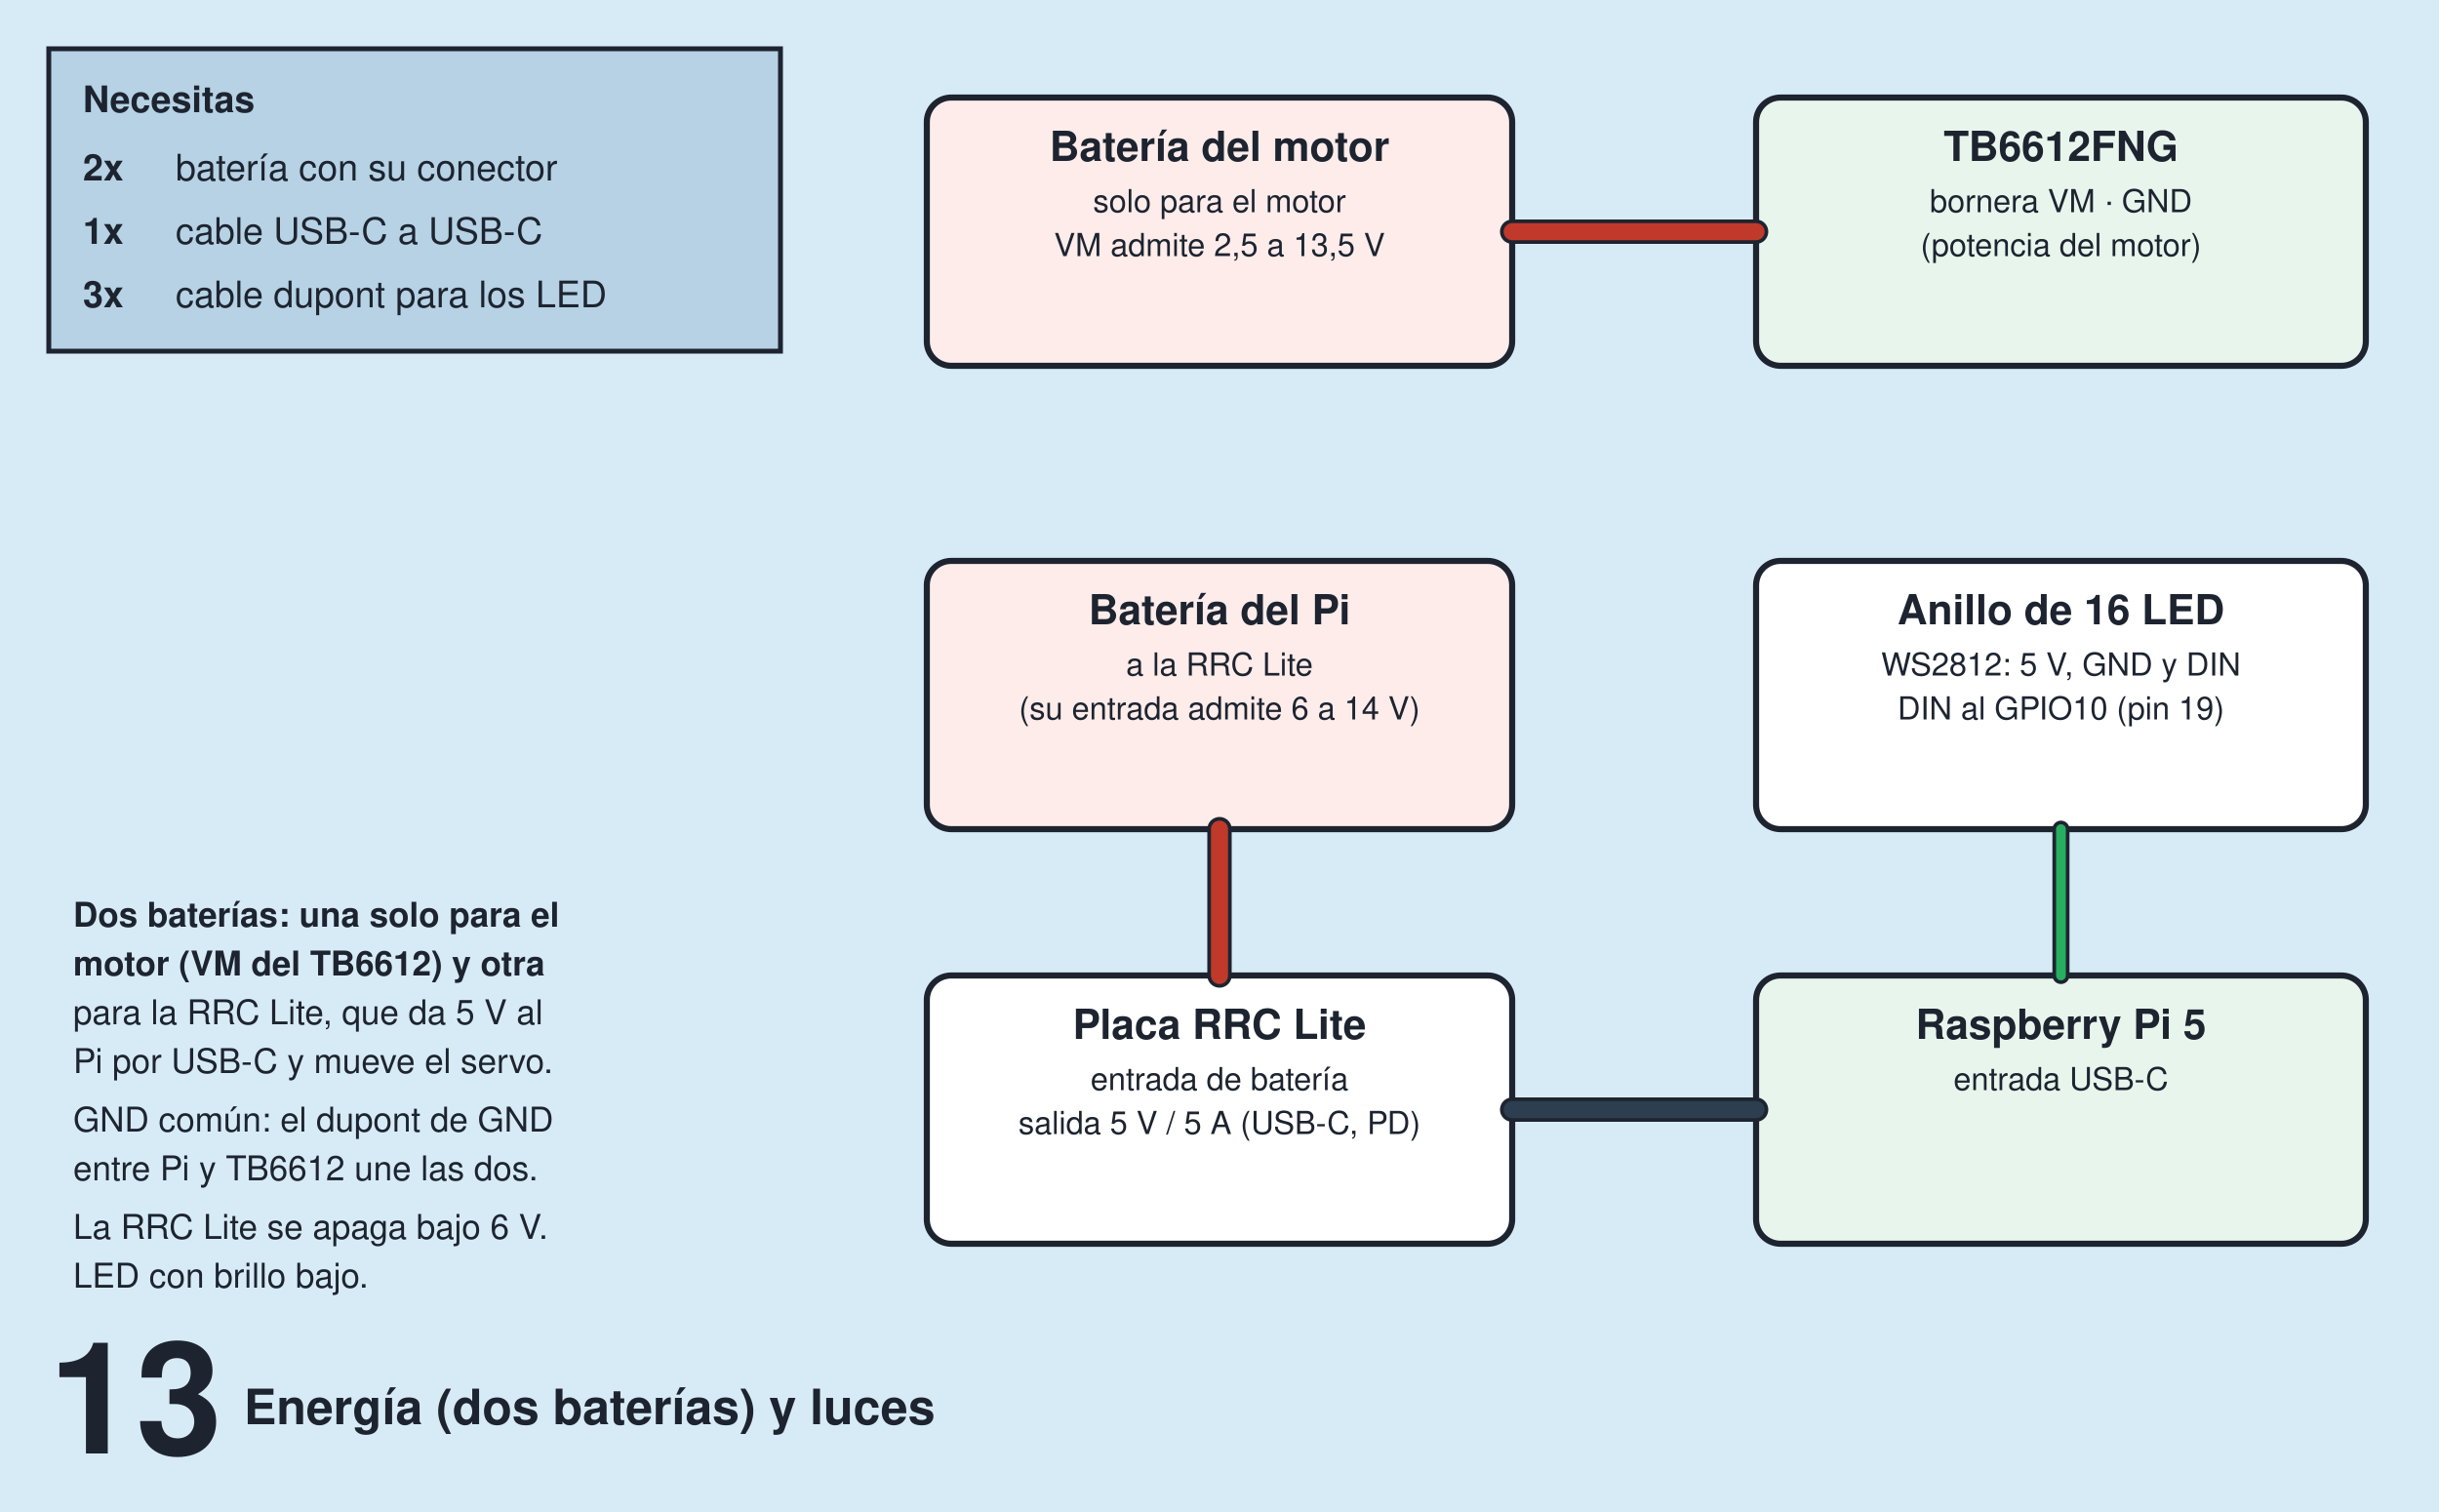
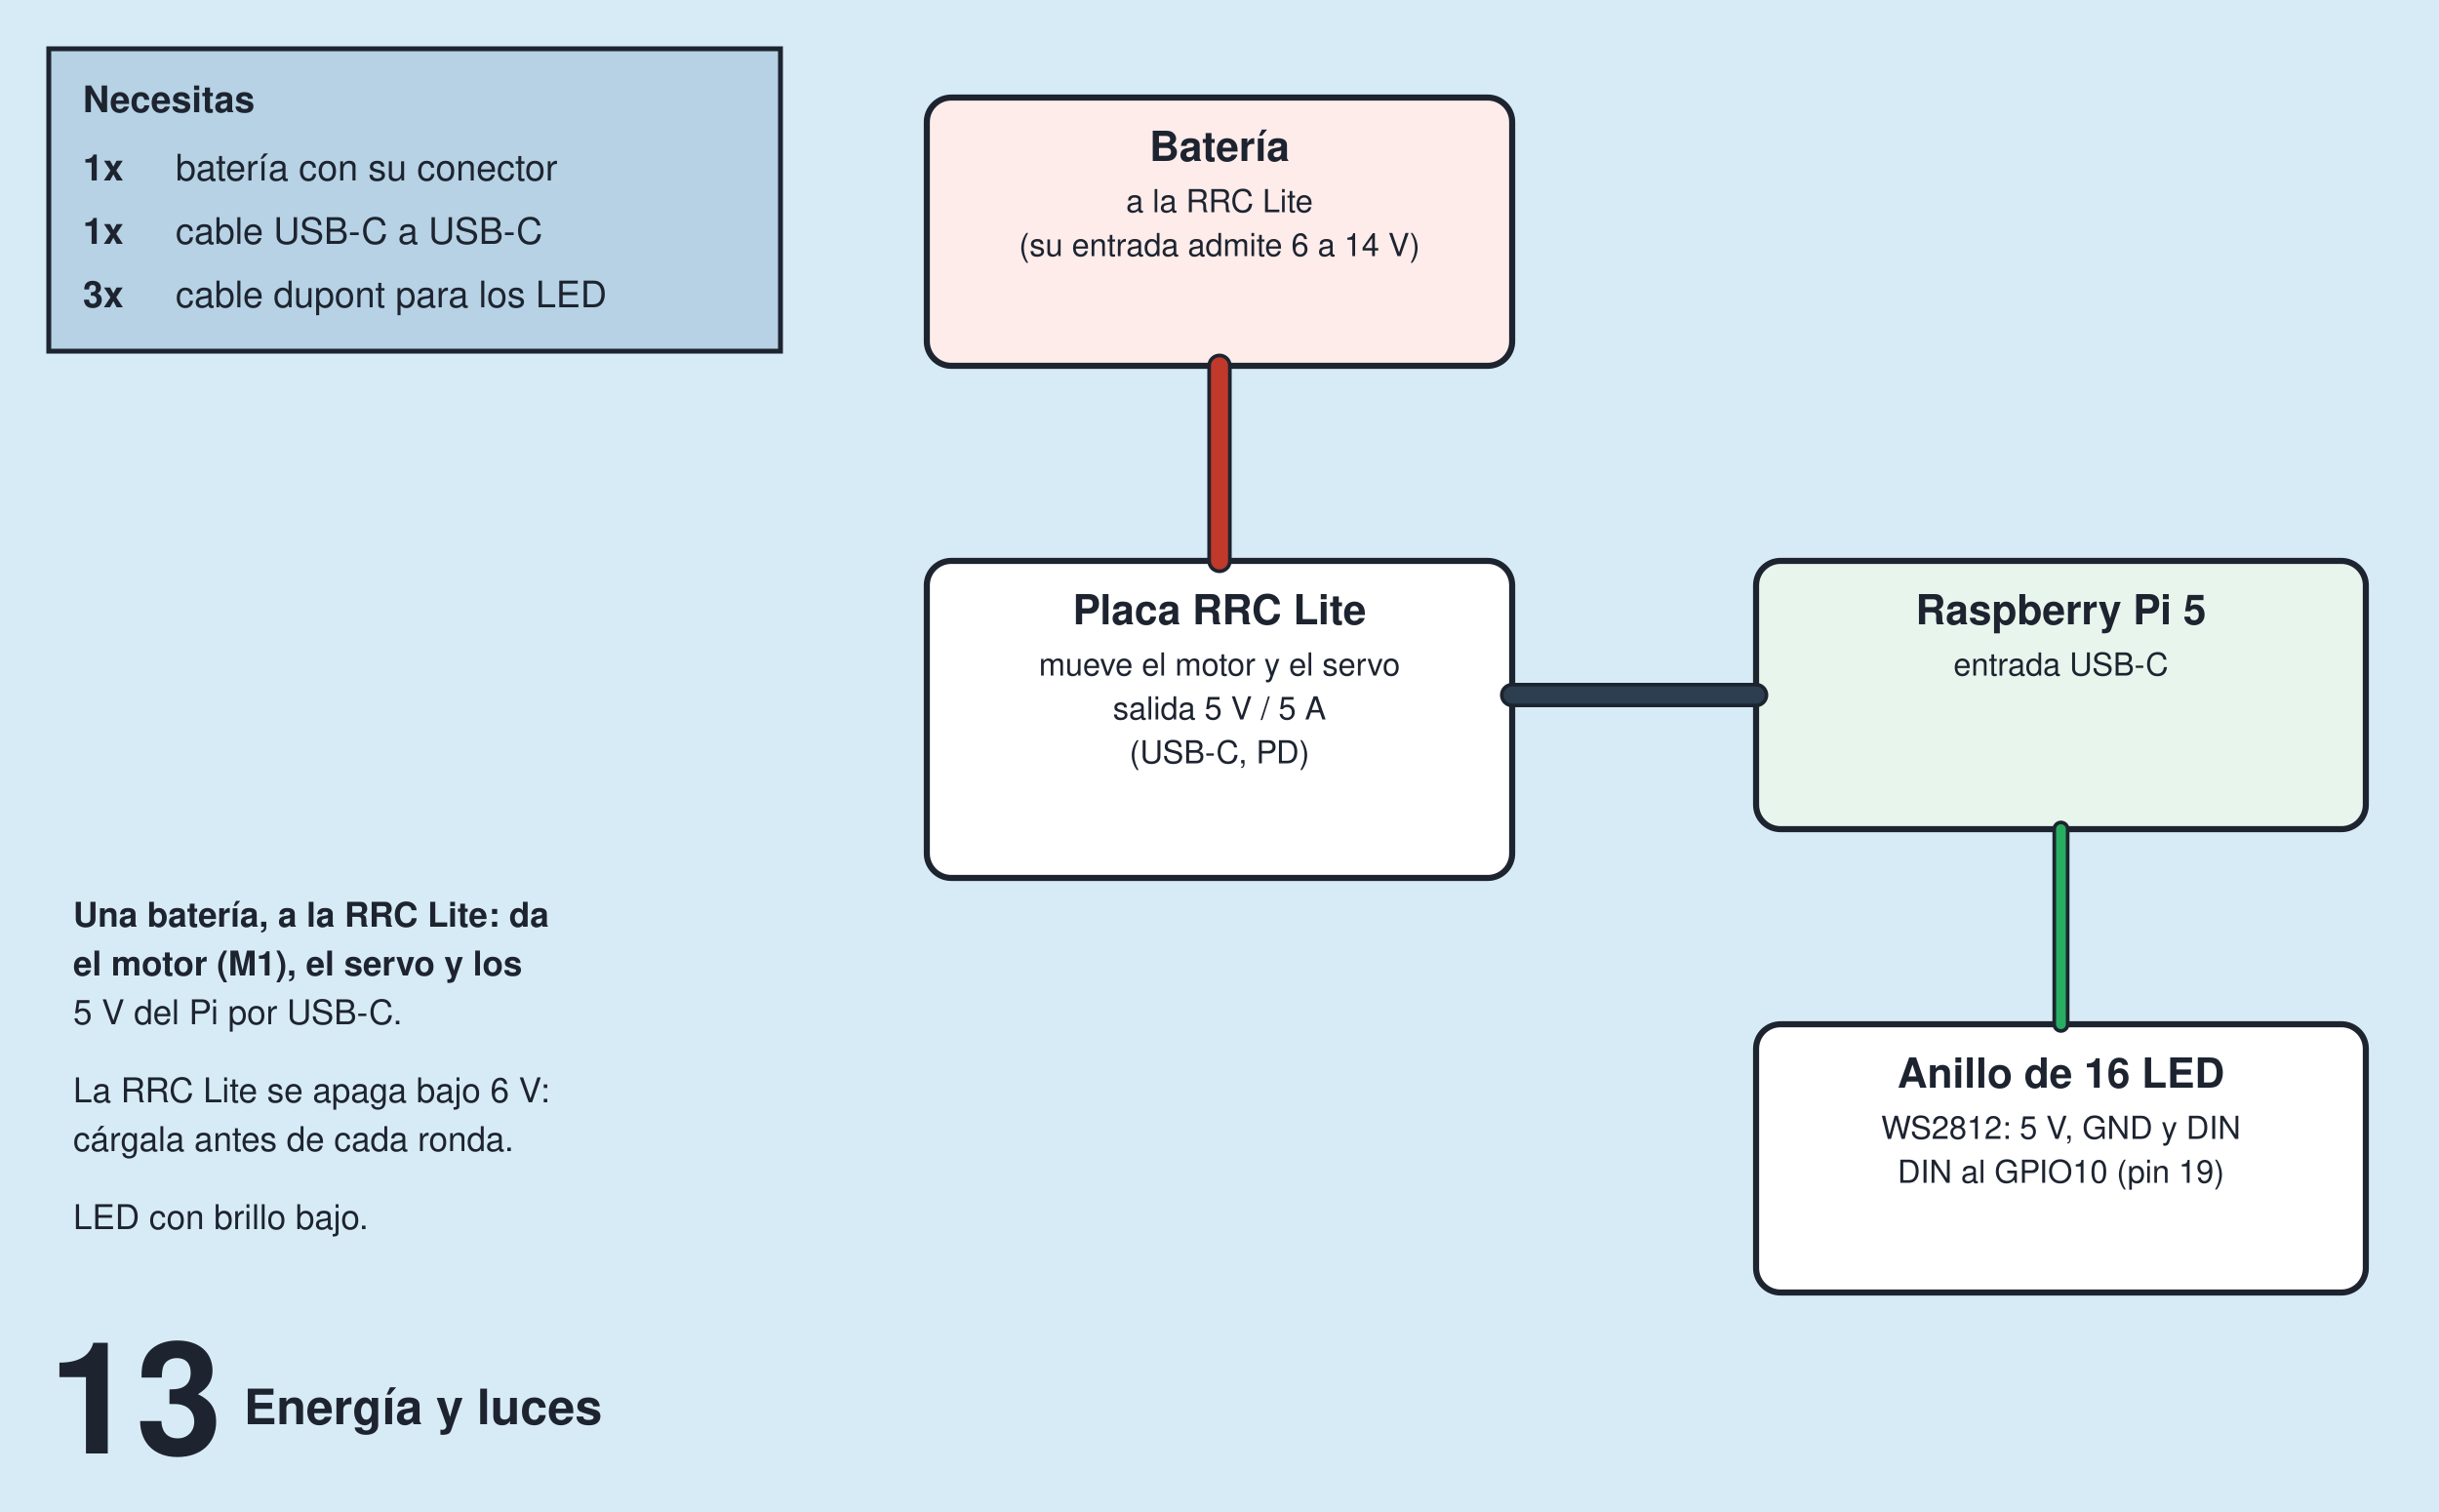
- <svg xmlns="http://www.w3.org/2000/svg" viewBox="0 0 1000 620" width="1000" height="620" role="img" aria-label="Energía (dos baterías) y luces">
+ <svg xmlns="http://www.w3.org/2000/svg" viewBox="0 0 1000 620" width="1000" height="620" role="img" aria-label="Energía y luces">
  <rect width="1000" height="620" fill="#d7ebf6" />
  <text x="20" y="596" font-family="Helvetica, Arial, sans-serif" font-size="64" font-weight="bold" text-anchor="start" fill="#1d2430">13</text>
-   <text x="100" y="584" font-family="Helvetica, Arial, sans-serif" font-size="20" font-weight="bold" text-anchor="start" fill="#1d2430">Energía (dos baterías) y luces</text>
+   <text x="100" y="584" font-family="Helvetica, Arial, sans-serif" font-size="20" font-weight="bold" text-anchor="start" fill="#1d2430">Energía y luces</text>
  <rect x="20" y="20" width="300" height="124" fill="#b6d2e4" stroke="#1d2430" stroke-width="2" />
  <text x="34" y="46" font-family="Helvetica, Arial, sans-serif" font-size="15" font-weight="bold" text-anchor="start" fill="#1d2430">Necesitas</text>
-   <text x="34" y="74" font-family="Helvetica, Arial, sans-serif" font-size="15" font-weight="bold" text-anchor="start" fill="#1d2430">2x</text>
+   <text x="34" y="74" font-family="Helvetica, Arial, sans-serif" font-size="15" font-weight="bold" text-anchor="start" fill="#1d2430">1x</text>
  <text x="72" y="74" font-family="Helvetica, Arial, sans-serif" font-size="15" font-weight="normal" text-anchor="start" fill="#1d2430">batería con su conector</text>
  <text x="34" y="100" font-family="Helvetica, Arial, sans-serif" font-size="15" font-weight="bold" text-anchor="start" fill="#1d2430">1x</text>
  <text x="72" y="100" font-family="Helvetica, Arial, sans-serif" font-size="15" font-weight="normal" text-anchor="start" fill="#1d2430">cable USB-C a USB-C</text>
  <text x="34" y="126" font-family="Helvetica, Arial, sans-serif" font-size="15" font-weight="bold" text-anchor="start" fill="#1d2430">3x</text>
  <text x="72" y="126" font-family="Helvetica, Arial, sans-serif" font-size="15" font-weight="normal" text-anchor="start" fill="#1d2430">cable dupont para los LED</text>
  <rect x="380" y="40" width="240" height="110" rx="10" fill="#fdecea" stroke="#1d2430" stroke-width="2.5" />
-   <text x="500.0" y="66" font-family="Helvetica, Arial, sans-serif" font-size="17" font-weight="bold" text-anchor="middle" fill="#1d2430">Batería del motor</text>
-   <text x="500.0" y="87" font-family="Helvetica, Arial, sans-serif" font-size="13" font-weight="normal" text-anchor="middle" fill="#1d2430">solo para el motor</text>
-   <text x="500.0" y="105" font-family="Helvetica, Arial, sans-serif" font-size="13" font-weight="normal" text-anchor="middle" fill="#1d2430">VM admite 2,5 a 13,5 V</text>
-   <rect x="720" y="40" width="250" height="110" rx="10" fill="#e8f5ec" stroke="#1d2430" stroke-width="2.5" />
-   <text x="845.0" y="66" font-family="Helvetica, Arial, sans-serif" font-size="17" font-weight="bold" text-anchor="middle" fill="#1d2430">TB6612FNG</text>
-   <text x="845.0" y="87" font-family="Helvetica, Arial, sans-serif" font-size="13" font-weight="normal" text-anchor="middle" fill="#1d2430">bornera VM · GND</text>
-   <text x="845.0" y="105" font-family="Helvetica, Arial, sans-serif" font-size="13" font-weight="normal" text-anchor="middle" fill="#1d2430">(potencia del motor)</text>
-   <rect x="380" y="230" width="240" height="110" rx="10" fill="#fdecea" stroke="#1d2430" stroke-width="2.5" />
-   <text x="500.0" y="256" font-family="Helvetica, Arial, sans-serif" font-size="17" font-weight="bold" text-anchor="middle" fill="#1d2430">Batería del Pi</text>
-   <text x="500.0" y="277" font-family="Helvetica, Arial, sans-serif" font-size="13" font-weight="normal" text-anchor="middle" fill="#1d2430">a la RRC Lite</text>
-   <text x="500.0" y="295" font-family="Helvetica, Arial, sans-serif" font-size="13" font-weight="normal" text-anchor="middle" fill="#1d2430">(su entrada admite 6 a 14 V)</text>
-   <rect x="380" y="400" width="240" height="110" rx="10" fill="#ffffff" stroke="#1d2430" stroke-width="2.5" />
-   <text x="500.0" y="426" font-family="Helvetica, Arial, sans-serif" font-size="17" font-weight="bold" text-anchor="middle" fill="#1d2430">Placa RRC Lite</text>
-   <text x="500.0" y="447" font-family="Helvetica, Arial, sans-serif" font-size="13" font-weight="normal" text-anchor="middle" fill="#1d2430">entrada de batería</text>
-   <text x="500.0" y="465" font-family="Helvetica, Arial, sans-serif" font-size="13" font-weight="normal" text-anchor="middle" fill="#1d2430">salida 5 V / 5 A (USB-C, PD)</text>
-   <rect x="720" y="400" width="250" height="110" rx="10" fill="#e8f5ec" stroke="#1d2430" stroke-width="2.5" />
-   <text x="845.0" y="426" font-family="Helvetica, Arial, sans-serif" font-size="17" font-weight="bold" text-anchor="middle" fill="#1d2430">Raspberry Pi 5</text>
-   <text x="845.0" y="447" font-family="Helvetica, Arial, sans-serif" font-size="13" font-weight="normal" text-anchor="middle" fill="#1d2430">entrada USB-C</text>
-   <rect x="720" y="230" width="250" height="110" rx="10" fill="#ffffff" stroke="#1d2430" stroke-width="2.5" />
-   <text x="845.0" y="256" font-family="Helvetica, Arial, sans-serif" font-size="17" font-weight="bold" text-anchor="middle" fill="#1d2430">Anillo de 16 LED</text>
-   <text x="845.0" y="277" font-family="Helvetica, Arial, sans-serif" font-size="13" font-weight="normal" text-anchor="middle" fill="#1d2430">WS2812: 5 V, GND y DIN</text>
-   <text x="845.0" y="295" font-family="Helvetica, Arial, sans-serif" font-size="13" font-weight="normal" text-anchor="middle" fill="#1d2430">DIN al GPIO10 (pin 19)</text>
-   <path d="M 620 95 L 720 95" fill="none" stroke="#1d2430" stroke-width="10" stroke-linejoin="round" stroke-linecap="round" />
-   <path d="M 620 95 L 720 95" fill="none" stroke="#c0392b" stroke-width="7" stroke-linejoin="round" stroke-linecap="round" />
-   <path d="M 500 340 L 500 400" fill="none" stroke="#1d2430" stroke-width="10" stroke-linejoin="round" stroke-linecap="round" />
-   <path d="M 500 340 L 500 400" fill="none" stroke="#c0392b" stroke-width="7" stroke-linejoin="round" stroke-linecap="round" />
-   <path d="M 620 455 L 720 455" fill="none" stroke="#1d2430" stroke-width="10" stroke-linejoin="round" stroke-linecap="round" />
-   <path d="M 620 455 L 720 455" fill="none" stroke="#2c3e50" stroke-width="7" stroke-linejoin="round" stroke-linecap="round" />
-   <path d="M 845 400 L 845 340" fill="none" stroke="#1d2430" stroke-width="7" stroke-linejoin="round" stroke-linecap="round" />
-   <path d="M 845 400 L 845 340" fill="none" stroke="#27ae60" stroke-width="4" stroke-linejoin="round" stroke-linecap="round" />
-   <text x="30" y="380" font-family="Helvetica, Arial, sans-serif" font-size="14" font-weight="bold" text-anchor="start" fill="#1d2430">Dos baterías: una solo para el</text>
-   <text x="30" y="400" font-family="Helvetica, Arial, sans-serif" font-size="14" font-weight="bold" text-anchor="start" fill="#1d2430">motor (VM del TB6612) y otra</text>
-   <text x="30" y="420" font-family="Helvetica, Arial, sans-serif" font-size="14" font-weight="normal" text-anchor="start" fill="#1d2430">para la RRC Lite, que da 5 V al</text>
-   <text x="30" y="440" font-family="Helvetica, Arial, sans-serif" font-size="14" font-weight="normal" text-anchor="start" fill="#1d2430">Pi por USB-C y mueve el servo.</text>
-   <text x="30" y="464" font-family="Helvetica, Arial, sans-serif" font-size="14" font-weight="normal" text-anchor="start" fill="#1d2430">GND común: el dupont de GND</text>
-   <text x="30" y="484" font-family="Helvetica, Arial, sans-serif" font-size="14" font-weight="normal" text-anchor="start" fill="#1d2430">entre Pi y TB6612 une las dos.</text>
-   <text x="30" y="508" font-family="Helvetica, Arial, sans-serif" font-size="14" font-weight="normal" text-anchor="start" fill="#1d2430">La RRC Lite se apaga bajo 6 V.</text>
-   <text x="30" y="528" font-family="Helvetica, Arial, sans-serif" font-size="14" font-weight="normal" text-anchor="start" fill="#1d2430">LED con brillo bajo.</text>
+   <text x="500.0" y="66" font-family="Helvetica, Arial, sans-serif" font-size="17" font-weight="bold" text-anchor="middle" fill="#1d2430">Batería</text>
+   <text x="500.0" y="87" font-family="Helvetica, Arial, sans-serif" font-size="13" font-weight="normal" text-anchor="middle" fill="#1d2430">a la RRC Lite</text>
+   <text x="500.0" y="105" font-family="Helvetica, Arial, sans-serif" font-size="13" font-weight="normal" text-anchor="middle" fill="#1d2430">(su entrada admite 6 a 14 V)</text>
+   <rect x="380" y="230" width="240" height="130" rx="10" fill="#ffffff" stroke="#1d2430" stroke-width="2.5" />
+   <text x="500.0" y="256" font-family="Helvetica, Arial, sans-serif" font-size="17" font-weight="bold" text-anchor="middle" fill="#1d2430">Placa RRC Lite</text>
+   <text x="500.0" y="277" font-family="Helvetica, Arial, sans-serif" font-size="13" font-weight="normal" text-anchor="middle" fill="#1d2430">mueve el motor y el servo</text>
+   <text x="500.0" y="295" font-family="Helvetica, Arial, sans-serif" font-size="13" font-weight="normal" text-anchor="middle" fill="#1d2430">salida 5 V / 5 A</text>
+   <text x="500.0" y="313" font-family="Helvetica, Arial, sans-serif" font-size="13" font-weight="normal" text-anchor="middle" fill="#1d2430">(USB-C, PD)</text>
+   <rect x="720" y="230" width="250" height="110" rx="10" fill="#e8f5ec" stroke="#1d2430" stroke-width="2.5" />
+   <text x="845.0" y="256" font-family="Helvetica, Arial, sans-serif" font-size="17" font-weight="bold" text-anchor="middle" fill="#1d2430">Raspberry Pi 5</text>
+   <text x="845.0" y="277" font-family="Helvetica, Arial, sans-serif" font-size="13" font-weight="normal" text-anchor="middle" fill="#1d2430">entrada USB-C</text>
+   <rect x="720" y="420" width="250" height="110" rx="10" fill="#ffffff" stroke="#1d2430" stroke-width="2.5" />
+   <text x="845.0" y="446" font-family="Helvetica, Arial, sans-serif" font-size="17" font-weight="bold" text-anchor="middle" fill="#1d2430">Anillo de 16 LED</text>
+   <text x="845.0" y="467" font-family="Helvetica, Arial, sans-serif" font-size="13" font-weight="normal" text-anchor="middle" fill="#1d2430">WS2812: 5 V, GND y DIN</text>
+   <text x="845.0" y="485" font-family="Helvetica, Arial, sans-serif" font-size="13" font-weight="normal" text-anchor="middle" fill="#1d2430">DIN al GPIO10 (pin 19)</text>
+   <path d="M 500 150 L 500 230" fill="none" stroke="#1d2430" stroke-width="10" stroke-linejoin="round" stroke-linecap="round" />
+   <path d="M 500 150 L 500 230" fill="none" stroke="#c0392b" stroke-width="7" stroke-linejoin="round" stroke-linecap="round" />
+   <path d="M 620 285 L 720 285" fill="none" stroke="#1d2430" stroke-width="10" stroke-linejoin="round" stroke-linecap="round" />
+   <path d="M 620 285 L 720 285" fill="none" stroke="#2c3e50" stroke-width="7" stroke-linejoin="round" stroke-linecap="round" />
+   <path d="M 845 340 L 845 420" fill="none" stroke="#1d2430" stroke-width="7" stroke-linejoin="round" stroke-linecap="round" />
+   <path d="M 845 340 L 845 420" fill="none" stroke="#27ae60" stroke-width="4" stroke-linejoin="round" stroke-linecap="round" />
+   <text x="30" y="380" font-family="Helvetica, Arial, sans-serif" font-size="14" font-weight="bold" text-anchor="start" fill="#1d2430">Una batería, a la RRC Lite: da</text>
+   <text x="30" y="400" font-family="Helvetica, Arial, sans-serif" font-size="14" font-weight="bold" text-anchor="start" fill="#1d2430">el motor (M1), el servo y los</text>
+   <text x="30" y="420" font-family="Helvetica, Arial, sans-serif" font-size="14" font-weight="normal" text-anchor="start" fill="#1d2430">5 V del Pi por USB-C.</text>
+   <text x="30" y="452" font-family="Helvetica, Arial, sans-serif" font-size="14" font-weight="normal" text-anchor="start" fill="#1d2430">La RRC Lite se apaga bajo 6 V:</text>
+   <text x="30" y="472" font-family="Helvetica, Arial, sans-serif" font-size="14" font-weight="normal" text-anchor="start" fill="#1d2430">cárgala antes de cada ronda.</text>
+   <text x="30" y="504" font-family="Helvetica, Arial, sans-serif" font-size="14" font-weight="normal" text-anchor="start" fill="#1d2430">LED con brillo bajo.</text>
</svg>
